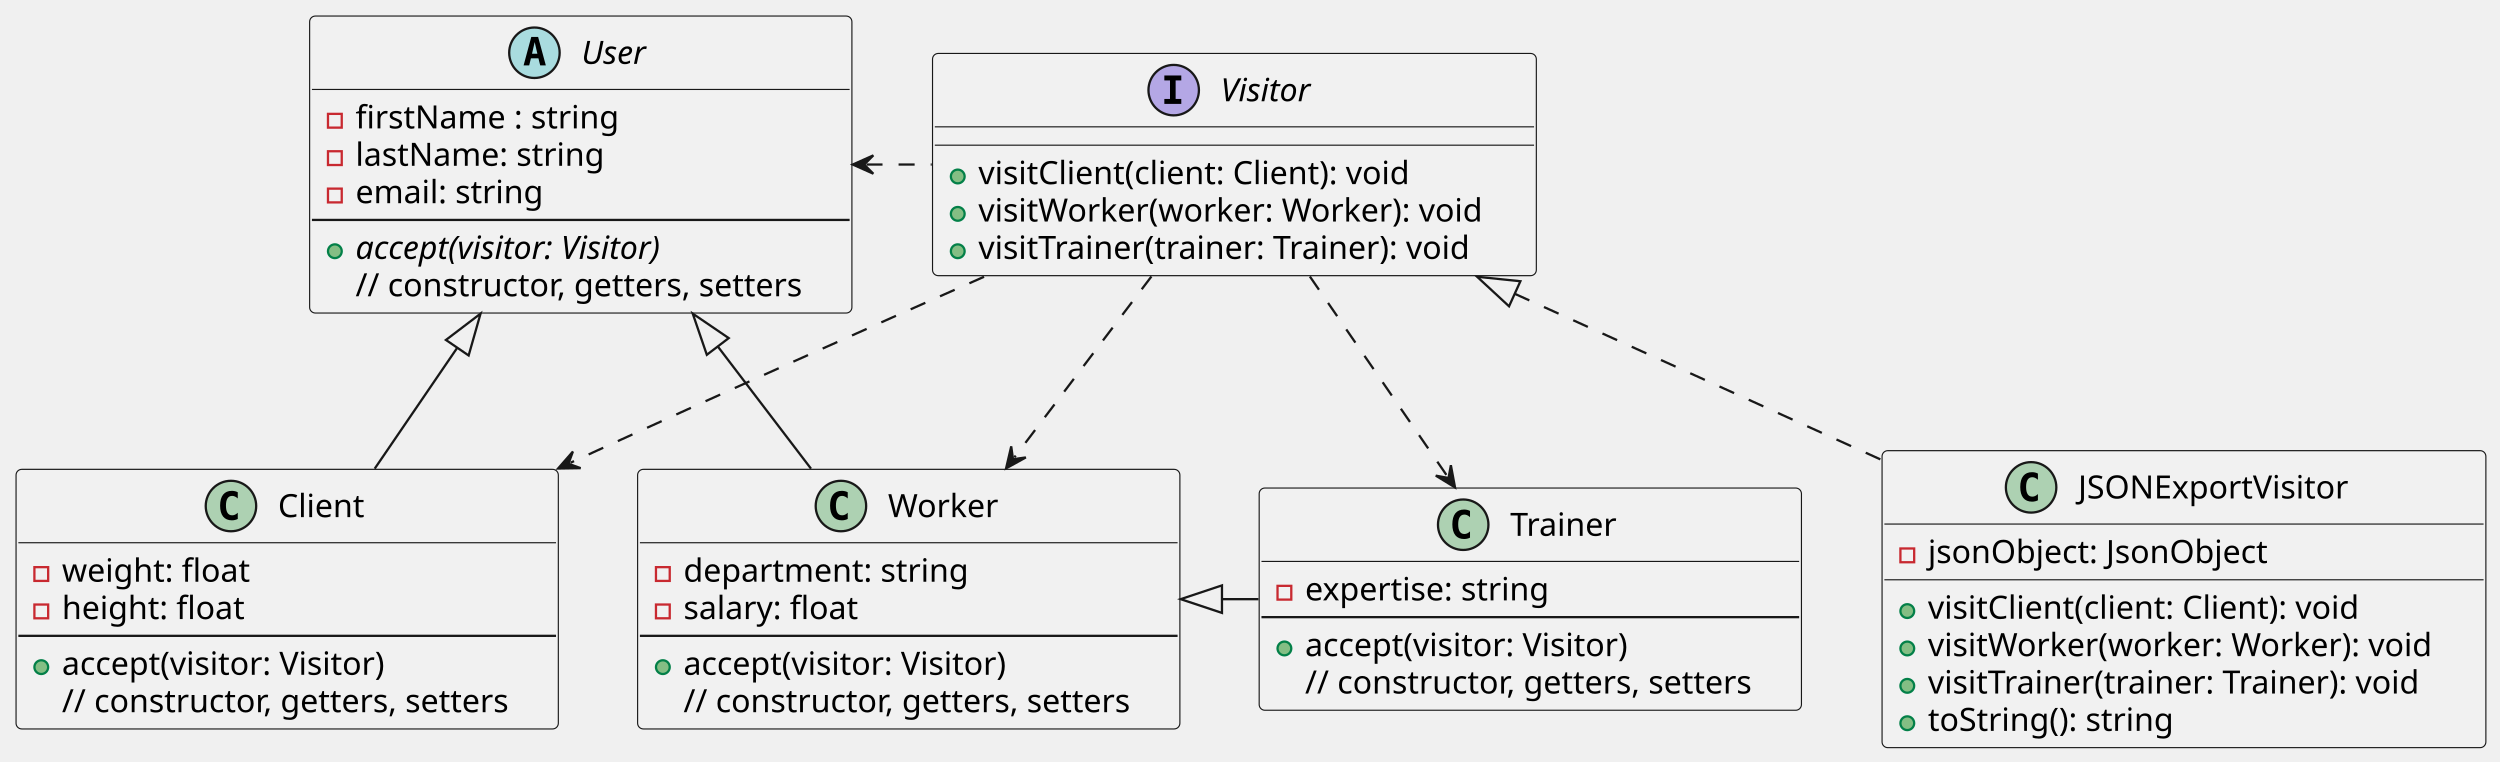
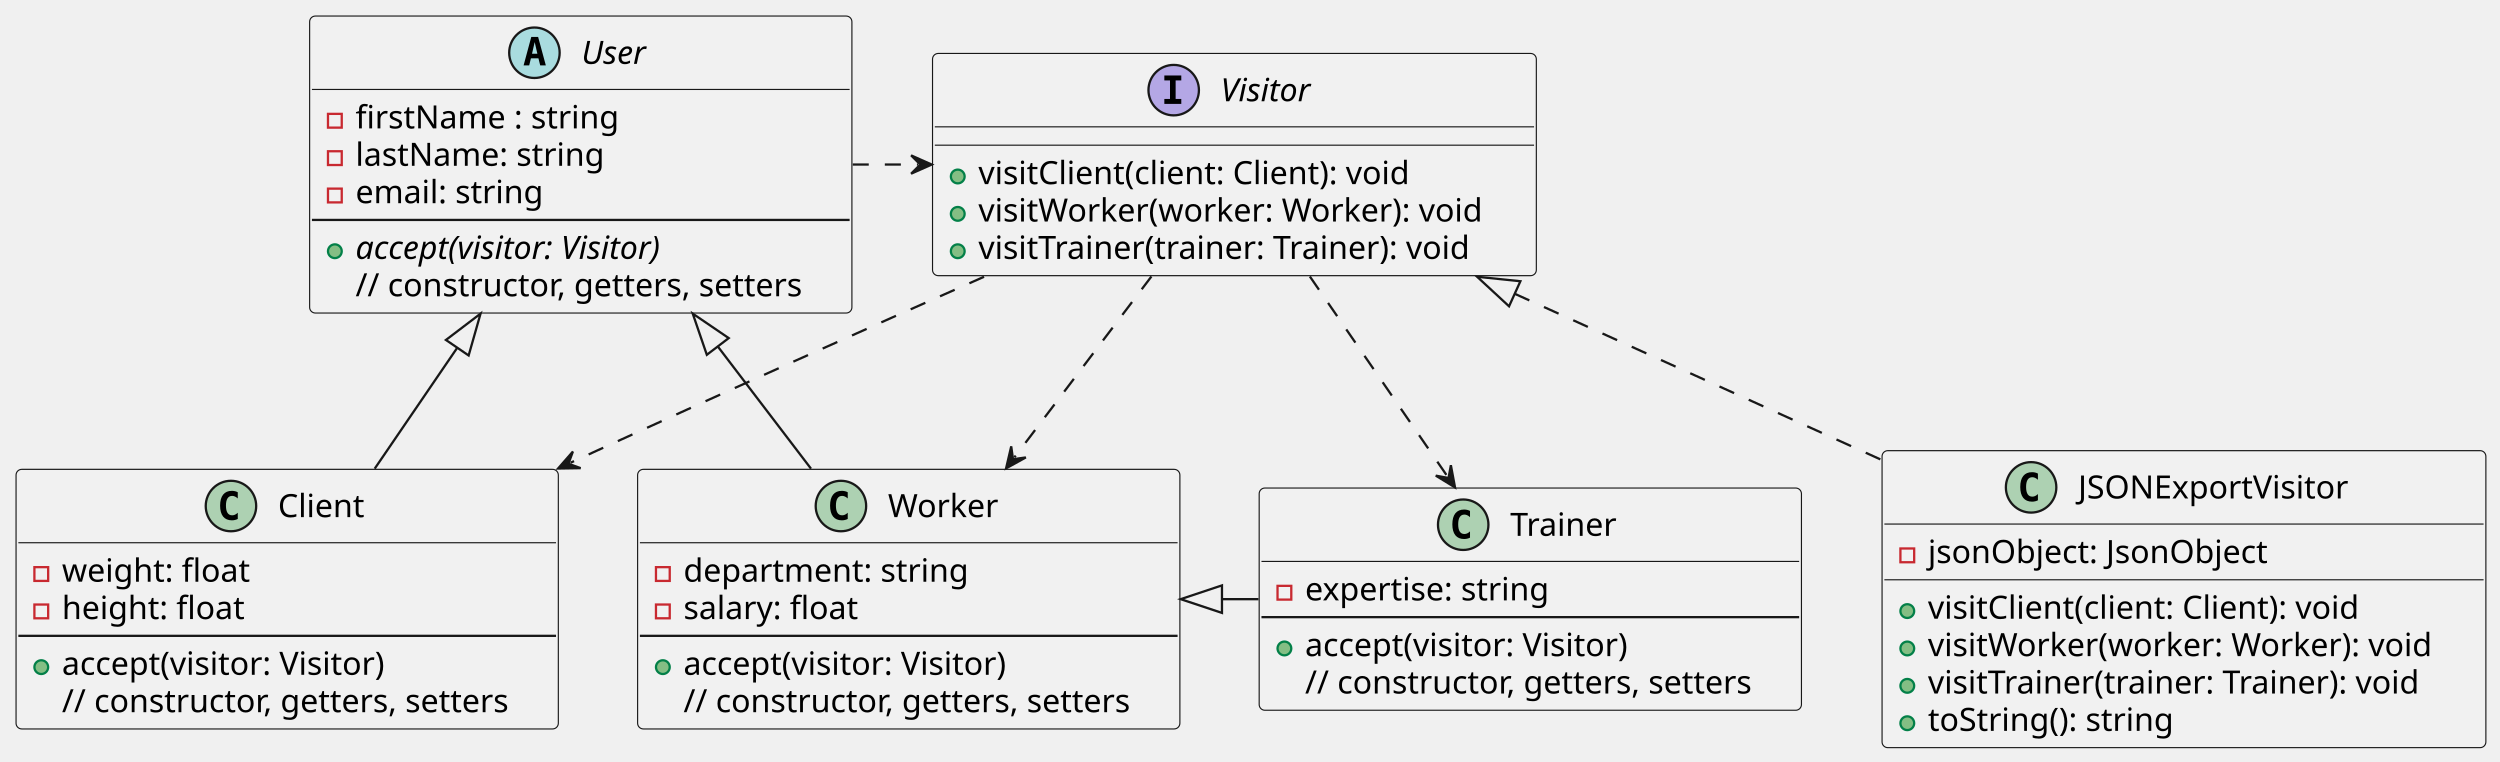
<svg xmlns="http://www.w3.org/2000/svg" contentStyleType="text/css" data-diagram-type="CLASS" height="332px" preserveAspectRatio="none" style="width:1090px;height:332px;background:#FFFFFF;" version="1.1" viewBox="0 0 1090 332" width="1090px" zoomAndPan="magnify">
  <defs />
  <g>
    <g id="elem_User">
      <rect codeLine="1" fill="#F1F1F1" height="129.484" id="User" rx="2.5" ry="2.5" style="stroke:#181818;stroke-width:0.5;" width="236.431" x="135" y="7" />
      <ellipse cx="233.01" cy="23" fill="#A9DCDF" rx="11" ry="11" style="stroke:#181818;stroke-width:1;" />
      <path d="M233.12,18.344 L231.963,23.422 L234.292,23.422 L233.12,18.344 Z M231.635,16.109 L234.62,16.109 L237.979,28.5 L235.526,28.5 L234.76,25.438 L231.479,25.438 L230.729,28.5 L228.292,28.5 L231.635,16.109 Z " fill="#000000" />
      <text fill="#000000" font-family="sans-serif" font-size="14" font-style="italic" lengthAdjust="spacing" textLength="31.91" x="253.51" y="27.847">User</text>
      <line style="stroke:#181818;stroke-width:0.5;" x1="136" x2="370.431" y1="39" y2="39" />
      <rect fill="#FFFFFF" fill-opacity="0" height="6" style="stroke:#C82930;stroke-width:1;" width="6" x="143" y="49.648" />
      <text fill="#000000" font-family="sans-serif" font-size="14" lengthAdjust="spacing" textLength="122.466" x="155" y="55.995">firstName : string</text>
      <rect fill="#FFFFFF" fill-opacity="0" height="6" style="stroke:#C82930;stroke-width:1;" width="6" x="143" y="65.945" />
      <text fill="#000000" font-family="sans-serif" font-size="14" lengthAdjust="spacing" textLength="115.91" x="155" y="72.292">lastName: string</text>
      <rect fill="#FFFFFF" fill-opacity="0" height="6" style="stroke:#C82930;stroke-width:1;" width="6" x="143" y="82.242" />
      <text fill="#000000" font-family="sans-serif" font-size="14" lengthAdjust="spacing" textLength="87.965" x="155" y="88.589">email: string</text>
      <line style="stroke:#181818;stroke-width:1;" x1="136" x2="370.431" y1="95.891" y2="95.891" />
      <ellipse cx="146" cy="109.539" fill="#84BE84" rx="3" ry="3" style="stroke:#038048;stroke-width:1;" />
      <text fill="#000000" font-family="sans-serif" font-size="14" font-style="italic" lengthAdjust="spacing" textLength="154.684" x="155" y="112.886">accept(visitor: Visitor)</text>
      <text fill="#000000" font-family="sans-serif" font-size="14" lengthAdjust="spacing" textLength="210.431" x="155" y="129.183">// constructor, getters, setters</text>
    </g>
    <g id="elem_Client">
      <rect codeLine="10" fill="#F1F1F1" height="113.188" id="Client" rx="2.5" ry="2.5" style="stroke:#181818;stroke-width:0.5;" width="236.431" x="7" y="204.63" />
      <ellipse cx="100.7" cy="220.63" fill="#ADD1B2" rx="11" ry="11" style="stroke:#181818;stroke-width:1;" />
      <path d="M103.669,226.271 Q103.091,226.567 102.45,226.708 Q101.81,226.864 101.106,226.864 Q98.606,226.864 97.278,225.224 Q95.966,223.567 95.966,220.442 Q95.966,217.317 97.278,215.661 Q98.606,214.005 101.106,214.005 Q101.81,214.005 102.45,214.161 Q103.106,214.317 103.669,214.614 L103.669,217.333 Q103.044,216.755 102.45,216.489 Q101.856,216.208 101.231,216.208 Q99.888,216.208 99.2,217.286 Q98.513,218.349 98.513,220.442 Q98.513,222.536 99.2,223.614 Q99.888,224.677 101.231,224.677 Q101.856,224.677 102.45,224.411 Q103.044,224.13 103.669,223.552 L103.669,226.271 Z " fill="#000000" />
      <text fill="#000000" font-family="sans-serif" font-size="14" lengthAdjust="spacing" textLength="40.53" x="121.2" y="225.477">Client</text>
      <line style="stroke:#181818;stroke-width:0.5;" x1="8" x2="242.431" y1="236.63" y2="236.63" />
      <rect fill="#FFFFFF" fill-opacity="0" height="6" style="stroke:#C82930;stroke-width:1;" width="6" x="15" y="247.278" />
      <text fill="#000000" font-family="sans-serif" font-size="14" lengthAdjust="spacing" textLength="87.821" x="27" y="253.625">weight: float</text>
      <rect fill="#FFFFFF" fill-opacity="0" height="6" style="stroke:#C82930;stroke-width:1;" width="6" x="15" y="263.575" />
      <text fill="#000000" font-family="sans-serif" font-size="14" lengthAdjust="spacing" textLength="85.244" x="27" y="269.922">height: float</text>
      <line style="stroke:#181818;stroke-width:1;" x1="8" x2="242.431" y1="277.224" y2="277.224" />
      <ellipse cx="18" cy="290.872" fill="#84BE84" rx="3" ry="3" style="stroke:#038048;stroke-width:1;" />
      <text fill="#000000" font-family="sans-serif" font-size="14" lengthAdjust="spacing" textLength="154.684" x="27" y="294.219">accept(visitor: Visitor)</text>
      <text fill="#000000" font-family="sans-serif" font-size="14" lengthAdjust="spacing" textLength="210.431" x="27" y="310.516">// constructor, getters, setters</text>
    </g>
    <g id="elem_Trainer">
      <rect codeLine="18" fill="#F1F1F1" height="96.891" id="Trainer" rx="2.5" ry="2.5" style="stroke:#181818;stroke-width:0.5;" width="236.431" x="549" y="212.78" />
      <ellipse cx="637.956" cy="228.78" fill="#ADD1B2" rx="11" ry="11" style="stroke:#181818;stroke-width:1;" />
      <path d="M640.925,234.421 Q640.347,234.718 639.706,234.858 Q639.065,235.014 638.362,235.014 Q635.862,235.014 634.534,233.374 Q633.222,231.718 633.222,228.593 Q633.222,225.468 634.534,223.811 Q635.862,222.155 638.362,222.155 Q639.065,222.155 639.706,222.311 Q640.362,222.468 640.925,222.764 L640.925,225.483 Q640.3,224.905 639.706,224.639 Q639.112,224.358 638.487,224.358 Q637.144,224.358 636.456,225.436 Q635.769,226.499 635.769,228.593 Q635.769,230.686 636.456,231.764 Q637.144,232.827 638.487,232.827 Q639.112,232.827 639.706,232.561 Q640.3,232.28 640.925,231.702 L640.925,234.421 Z " fill="#000000" />
      <text fill="#000000" font-family="sans-serif" font-size="14" lengthAdjust="spacing" textLength="50.019" x="658.456" y="233.627">Trainer</text>
      <line style="stroke:#181818;stroke-width:0.5;" x1="550" x2="784.431" y1="244.78" y2="244.78" />
      <rect fill="#FFFFFF" fill-opacity="0" height="6" style="stroke:#C82930;stroke-width:1;" width="6" x="557" y="255.428" />
      <text fill="#000000" font-family="sans-serif" font-size="14" lengthAdjust="spacing" textLength="114.796" x="569" y="261.775">expertise: string</text>
      <line style="stroke:#181818;stroke-width:1;" x1="550" x2="784.431" y1="269.077" y2="269.077" />
      <ellipse cx="560" cy="282.725" fill="#84BE84" rx="3" ry="3" style="stroke:#038048;stroke-width:1;" />
      <text fill="#000000" font-family="sans-serif" font-size="14" lengthAdjust="spacing" textLength="154.684" x="569" y="286.072">accept(visitor: Visitor)</text>
      <text fill="#000000" font-family="sans-serif" font-size="14" lengthAdjust="spacing" textLength="210.431" x="569" y="302.369">// constructor, getters, setters</text>
    </g>
    <g id="elem_Worker">
      <rect codeLine="25" fill="#F1F1F1" height="113.188" id="Worker" rx="2.5" ry="2.5" style="stroke:#181818;stroke-width:0.5;" width="236.431" x="278" y="204.63" />
      <ellipse cx="366.645" cy="220.63" fill="#ADD1B2" rx="11" ry="11" style="stroke:#181818;stroke-width:1;" />
      <path d="M369.614,226.271 Q369.036,226.567 368.395,226.708 Q367.754,226.864 367.051,226.864 Q364.551,226.864 363.223,225.224 Q361.911,223.567 361.911,220.442 Q361.911,217.317 363.223,215.661 Q364.551,214.005 367.051,214.005 Q367.754,214.005 368.395,214.161 Q369.051,214.317 369.614,214.614 L369.614,217.333 Q368.989,216.755 368.395,216.489 Q367.801,216.208 367.176,216.208 Q365.832,216.208 365.145,217.286 Q364.457,218.349 364.457,220.442 Q364.457,222.536 365.145,223.614 Q365.832,224.677 367.176,224.677 Q367.801,224.677 368.395,224.411 Q368.989,224.13 369.614,223.552 L369.614,226.271 Z " fill="#000000" />
      <text fill="#000000" font-family="sans-serif" font-size="14" lengthAdjust="spacing" textLength="50.641" x="387.145" y="225.477">Worker</text>
      <line style="stroke:#181818;stroke-width:0.5;" x1="279" x2="513.431" y1="236.63" y2="236.63" />
      <rect fill="#FFFFFF" fill-opacity="0" height="6" style="stroke:#C82930;stroke-width:1;" width="6" x="286" y="247.278" />
      <text fill="#000000" font-family="sans-serif" font-size="14" lengthAdjust="spacing" textLength="132.18" x="298" y="253.625">department: string</text>
      <rect fill="#FFFFFF" fill-opacity="0" height="6" style="stroke:#C82930;stroke-width:1;" width="6" x="286" y="263.575" />
      <text fill="#000000" font-family="sans-serif" font-size="14" lengthAdjust="spacing" textLength="83.002" x="298" y="269.922">salary: float</text>
      <line style="stroke:#181818;stroke-width:1;" x1="279" x2="513.431" y1="277.224" y2="277.224" />
      <ellipse cx="289" cy="290.872" fill="#84BE84" rx="3" ry="3" style="stroke:#038048;stroke-width:1;" />
      <text fill="#000000" font-family="sans-serif" font-size="14" lengthAdjust="spacing" textLength="154.684" x="298" y="294.219">accept(visitor: Visitor)</text>
      <text fill="#000000" font-family="sans-serif" font-size="14" lengthAdjust="spacing" textLength="210.431" x="298" y="310.516">// constructor, getters, setters</text>
    </g>
    <g id="elem_Visitor">
      <rect codeLine="33" fill="#F1F1F1" height="96.891" id="Visitor" rx="2.5" ry="2.5" style="stroke:#181818;stroke-width:0.5;" width="263.262" x="406.58" y="23.3" />
      <ellipse cx="511.73" cy="39.3" fill="#B4A7E5" rx="11" ry="11" style="stroke:#181818;stroke-width:1;" />
      <path d="M507.652,35.066 L507.652,32.909 L515.043,32.909 L515.043,35.066 L512.574,35.066 L512.574,43.144 L515.043,43.144 L515.043,45.3 L507.652,45.3 L507.652,43.144 L510.121,43.144 L510.121,35.066 L507.652,35.066 Z " fill="#000000" />
      <text fill="#000000" font-family="sans-serif" font-size="14" font-style="italic" lengthAdjust="spacing" textLength="44.461" x="532.23" y="44.147">Visitor</text>
      <line style="stroke:#181818;stroke-width:0.5;" x1="407.58" x2="668.842" y1="55.3" y2="55.3" />
      <line style="stroke:#181818;stroke-width:0.5;" x1="407.58" x2="668.842" y1="63.3" y2="63.3" />
      <ellipse cx="417.58" cy="76.948" fill="#84BE84" rx="3" ry="3" style="stroke:#038048;stroke-width:1;" />
      <text fill="#000000" font-family="sans-serif" font-size="14" lengthAdjust="spacing" textLength="207.245" x="426.58" y="80.295">visitClient(client: Client): void</text>
      <ellipse cx="417.58" cy="93.245" fill="#84BE84" rx="3" ry="3" style="stroke:#038048;stroke-width:1;" />
      <text fill="#000000" font-family="sans-serif" font-size="14" lengthAdjust="spacing" textLength="237.262" x="426.58" y="96.592">visitWorker(worker: Worker): void</text>
      <ellipse cx="417.58" cy="109.542" fill="#84BE84" rx="3" ry="3" style="stroke:#038048;stroke-width:1;" />
      <text fill="#000000" font-family="sans-serif" font-size="14" lengthAdjust="spacing" textLength="234.726" x="426.58" y="112.889">visitTrainer(trainer: Trainer): void</text>
    </g>
    <g id="elem_JSONExportVisitor">
      <rect codeLine="39" fill="#F1F1F1" height="129.484" id="JSONExportVisitor" rx="2.5" ry="2.5" style="stroke:#181818;stroke-width:0.5;" width="263.262" x="820.58" y="196.49" />
      <ellipse cx="885.562" cy="212.49" fill="#ADD1B2" rx="11" ry="11" style="stroke:#181818;stroke-width:1;" />
      <path d="M888.531,218.131 Q887.953,218.428 887.312,218.568 Q886.672,218.724 885.969,218.724 Q883.469,218.724 882.14,217.084 Q880.828,215.428 880.828,212.303 Q880.828,209.178 882.14,207.521 Q883.469,205.865 885.969,205.865 Q886.672,205.865 887.312,206.021 Q887.969,206.178 888.531,206.474 L888.531,209.193 Q887.906,208.615 887.312,208.349 Q886.719,208.068 886.094,208.068 Q884.75,208.068 884.062,209.146 Q883.375,210.209 883.375,212.303 Q883.375,214.396 884.062,215.474 Q884.75,216.537 886.094,216.537 Q886.719,216.537 887.312,216.271 Q887.906,215.99 888.531,215.412 L888.531,218.131 Z " fill="#000000" />
      <text fill="#000000" font-family="sans-serif" font-size="14" lengthAdjust="spacing" textLength="124.797" x="906.062" y="217.337">JSONExportVisitor</text>
      <line style="stroke:#181818;stroke-width:0.5;" x1="821.58" x2="1082.842" y1="228.49" y2="228.49" />
      <rect fill="#FFFFFF" fill-opacity="0" height="6" style="stroke:#C82930;stroke-width:1;" width="6" x="828.58" y="239.138" />
      <text fill="#000000" font-family="sans-serif" font-size="14" lengthAdjust="spacing" textLength="157.842" x="840.58" y="245.485">jsonObject: JsonObject</text>
      <line style="stroke:#181818;stroke-width:0.5;" x1="821.58" x2="1082.842" y1="252.787" y2="252.787" />
      <ellipse cx="831.58" cy="266.435" fill="#84BE84" rx="3" ry="3" style="stroke:#038048;stroke-width:1;" />
      <text fill="#000000" font-family="sans-serif" font-size="14" lengthAdjust="spacing" textLength="207.245" x="840.58" y="269.782">visitClient(client: Client): void</text>
      <ellipse cx="831.58" cy="282.732" fill="#84BE84" rx="3" ry="3" style="stroke:#038048;stroke-width:1;" />
      <text fill="#000000" font-family="sans-serif" font-size="14" lengthAdjust="spacing" textLength="237.262" x="840.58" y="286.079">visitWorker(worker: Worker): void</text>
      <ellipse cx="831.58" cy="299.029" fill="#84BE84" rx="3" ry="3" style="stroke:#038048;stroke-width:1;" />
      <text fill="#000000" font-family="sans-serif" font-size="14" lengthAdjust="spacing" textLength="234.726" x="840.58" y="302.376">visitTrainer(trainer: Trainer): void</text>
      <ellipse cx="831.58" cy="315.326" fill="#84BE84" rx="3" ry="3" style="stroke:#038048;stroke-width:1;" />
      <text fill="#000000" font-family="sans-serif" font-size="14" lengthAdjust="spacing" textLength="116.115" x="840.58" y="318.673">toString(): string</text>
    </g>
    <g id="link_User_Client">
      <path codeLine="47" d="M199.372,151.607 C184.382,173.567 177.88,183.09 163.36,204.35 " fill="#FFFFFF" fill-opacity="0" id="User-backto-Client" style="stroke:#181818;stroke-width:1;" />
      <polygon fill="#FFFFFF" fill-opacity="0" points="209.52,136.74,194.416,148.224,204.327,154.989,209.52,136.74" style="stroke:#181818;stroke-width:1;" />
    </g>
    <g id="link_User_Worker">
      <path codeLine="48" d="M312.946,151.052 C329.696,173.012 337.38,183.09 353.6,204.35 " fill="#FFFFFF" fill-opacity="0" id="User-backto-Worker" style="stroke:#181818;stroke-width:1;" />
      <polygon fill="#FFFFFF" fill-opacity="0" points="302.03,136.74,308.176,154.691,317.717,147.413,302.03,136.74" style="stroke:#181818;stroke-width:1;" />
    </g>
    <g id="link_Worker_Trainer">
      <path codeLine="49" d="M532.78,261.23 C544.09,261.23 537.41,261.23 548.72,261.23 " fill="#FFFFFF" fill-opacity="0" id="Worker-backto-Trainer" style="stroke:#181818;stroke-width:1;" />
      <polygon fill="#FFFFFF" fill-opacity="0" points="514.78,261.23,532.78,267.23,532.78,255.23,514.78,261.23" style="stroke:#181818;stroke-width:1;" />
    </g>
    <g id="link_User_Visitor">
-       <path codeLine="51" d="M377.78,71.74 C389.27,71.74 394.75,71.74 406.24,71.74 " fill="#FFFFFF" fill-opacity="0" id="User-backto-Visitor" style="stroke:#181818;stroke-width:1;stroke-dasharray:7.0,7.0;" />
-       <polygon fill="#181818" points="371.78,71.74,380.78,75.74,376.78,71.74,380.78,67.74,371.78,71.74" style="stroke:#181818;stroke-width:1;" />
+       <path codeLine="51" d="M371.78,71.74 C383.27,71.74 388.75,71.74 400.24,71.74 " fill="#FFFFFF" fill-opacity="0" id="User-to-Visitor" style="stroke:#181818;stroke-width:1;stroke-dasharray:7.0,7.0;" />
+       <polygon fill="#181818" points="406.24,71.74,397.24,67.74,401.24,71.74,397.24,75.74,406.24,71.74" style="stroke:#181818;stroke-width:1;" />
    </g>
    <g id="link_Visitor_Client">
      <path codeLine="52" d="M429.04,120.67 C377.68,143.38 315.68,171.05 260.22,196.49 C254.68,199.02 254.462,199.104 248.752,201.754 " fill="#FFFFFF" fill-opacity="0" id="Visitor-to-Client" style="stroke:#181818;stroke-width:1;stroke-dasharray:7.0,7.0;" />
      <polygon fill="#181818" points="243.31,204.28,253.158,204.12,247.845,202.175,249.79,196.863,243.31,204.28" style="stroke:#181818;stroke-width:1;" />
    </g>
    <g id="link_Visitor_Worker">
      <path codeLine="53" d="M502.02,120.54 C482.71,146.03 462.452,172.767 442.272,199.417 " fill="#FFFFFF" fill-opacity="0" id="Visitor-to-Worker" style="stroke:#181818;stroke-width:1;stroke-dasharray:7.0,7.0;" />
      <polygon fill="#181818" points="438.65,204.2,447.272,199.44,441.668,200.214,440.894,194.61,438.65,204.2" style="stroke:#181818;stroke-width:1;" />
    </g>
    <g id="link_Visitor_Trainer">
      <path codeLine="54" d="M571.1,120.54 C590.51,148.75 611.588,179.387 630.989,207.577 " fill="#FFFFFF" fill-opacity="0" id="Visitor-to-Trainer" style="stroke:#181818;stroke-width:1;stroke-dasharray:7.0,7.0;" />
      <polygon fill="#181818" points="634.39,212.52,632.583,202.838,631.555,208.401,625.993,207.374,634.39,212.52" style="stroke:#181818;stroke-width:1;" />
    </g>
    <g id="link_Visitor_JSONExportVisitor">
      <path codeLine="56" d="M660.418,128.084 C714.088,152.384 763.39,174.71 820.32,200.5 " fill="#FFFFFF" fill-opacity="0" id="Visitor-backto-JSONExportVisitor" style="stroke:#181818;stroke-width:1;stroke-dasharray:7.0,7.0;" />
      <polygon fill="#FFFFFF" fill-opacity="0" points="644.02,120.66,657.943,133.55,662.892,122.618,644.02,120.66" style="stroke:#181818;stroke-width:1;" />
    </g>
  </g>
</svg>
